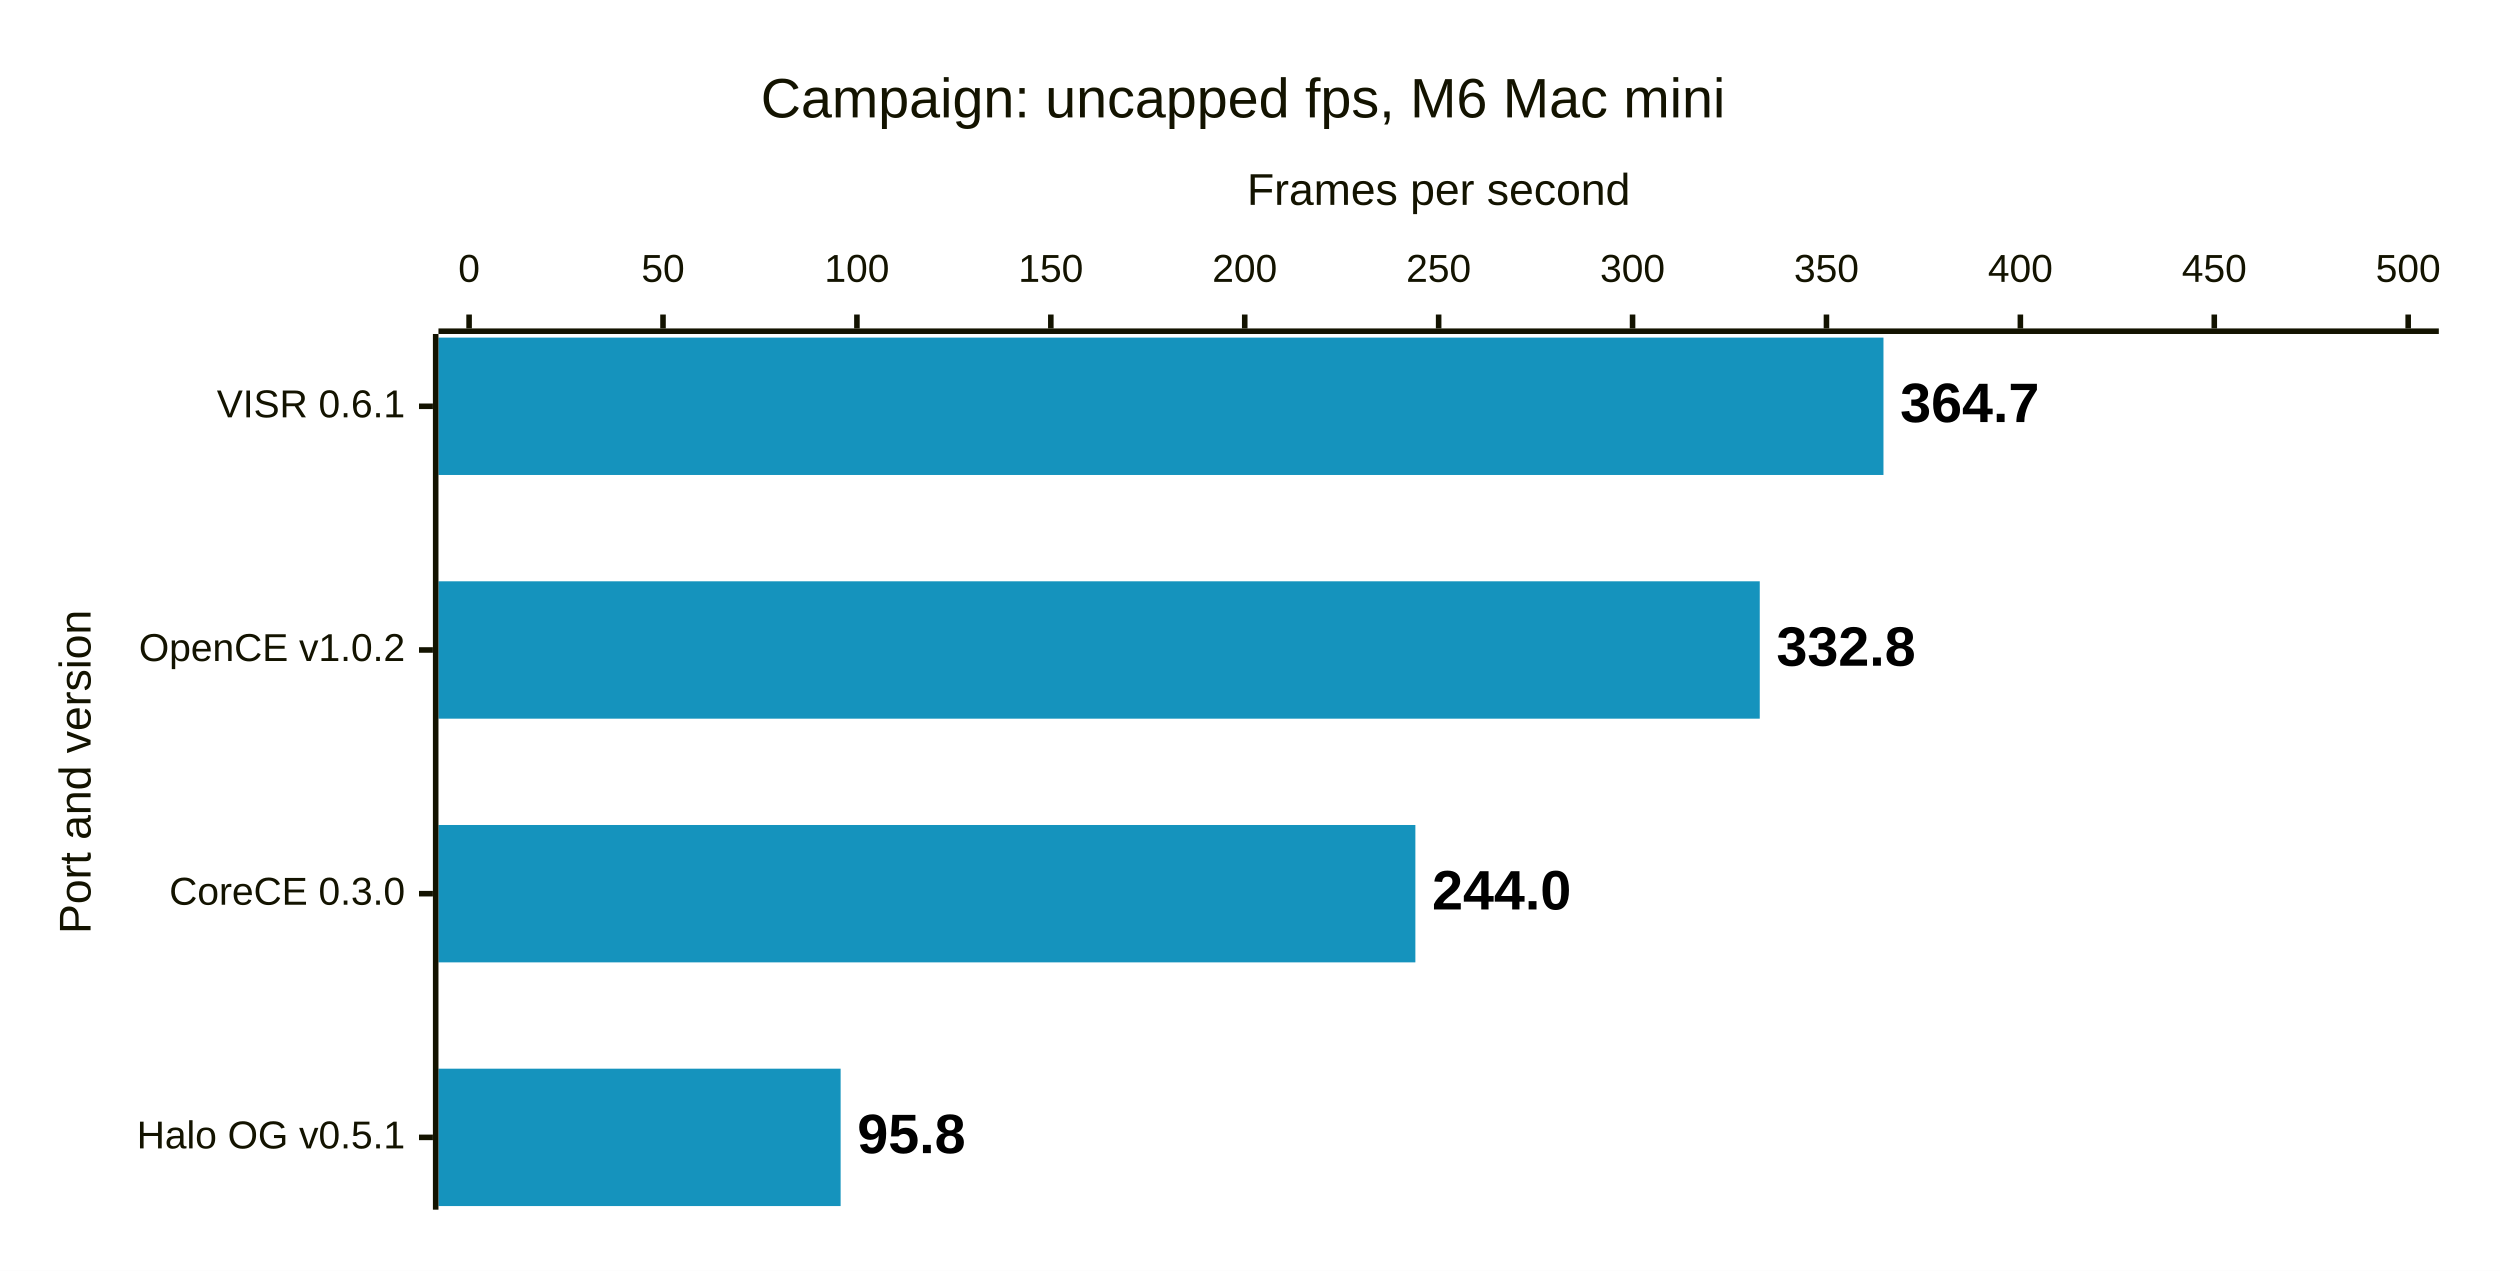
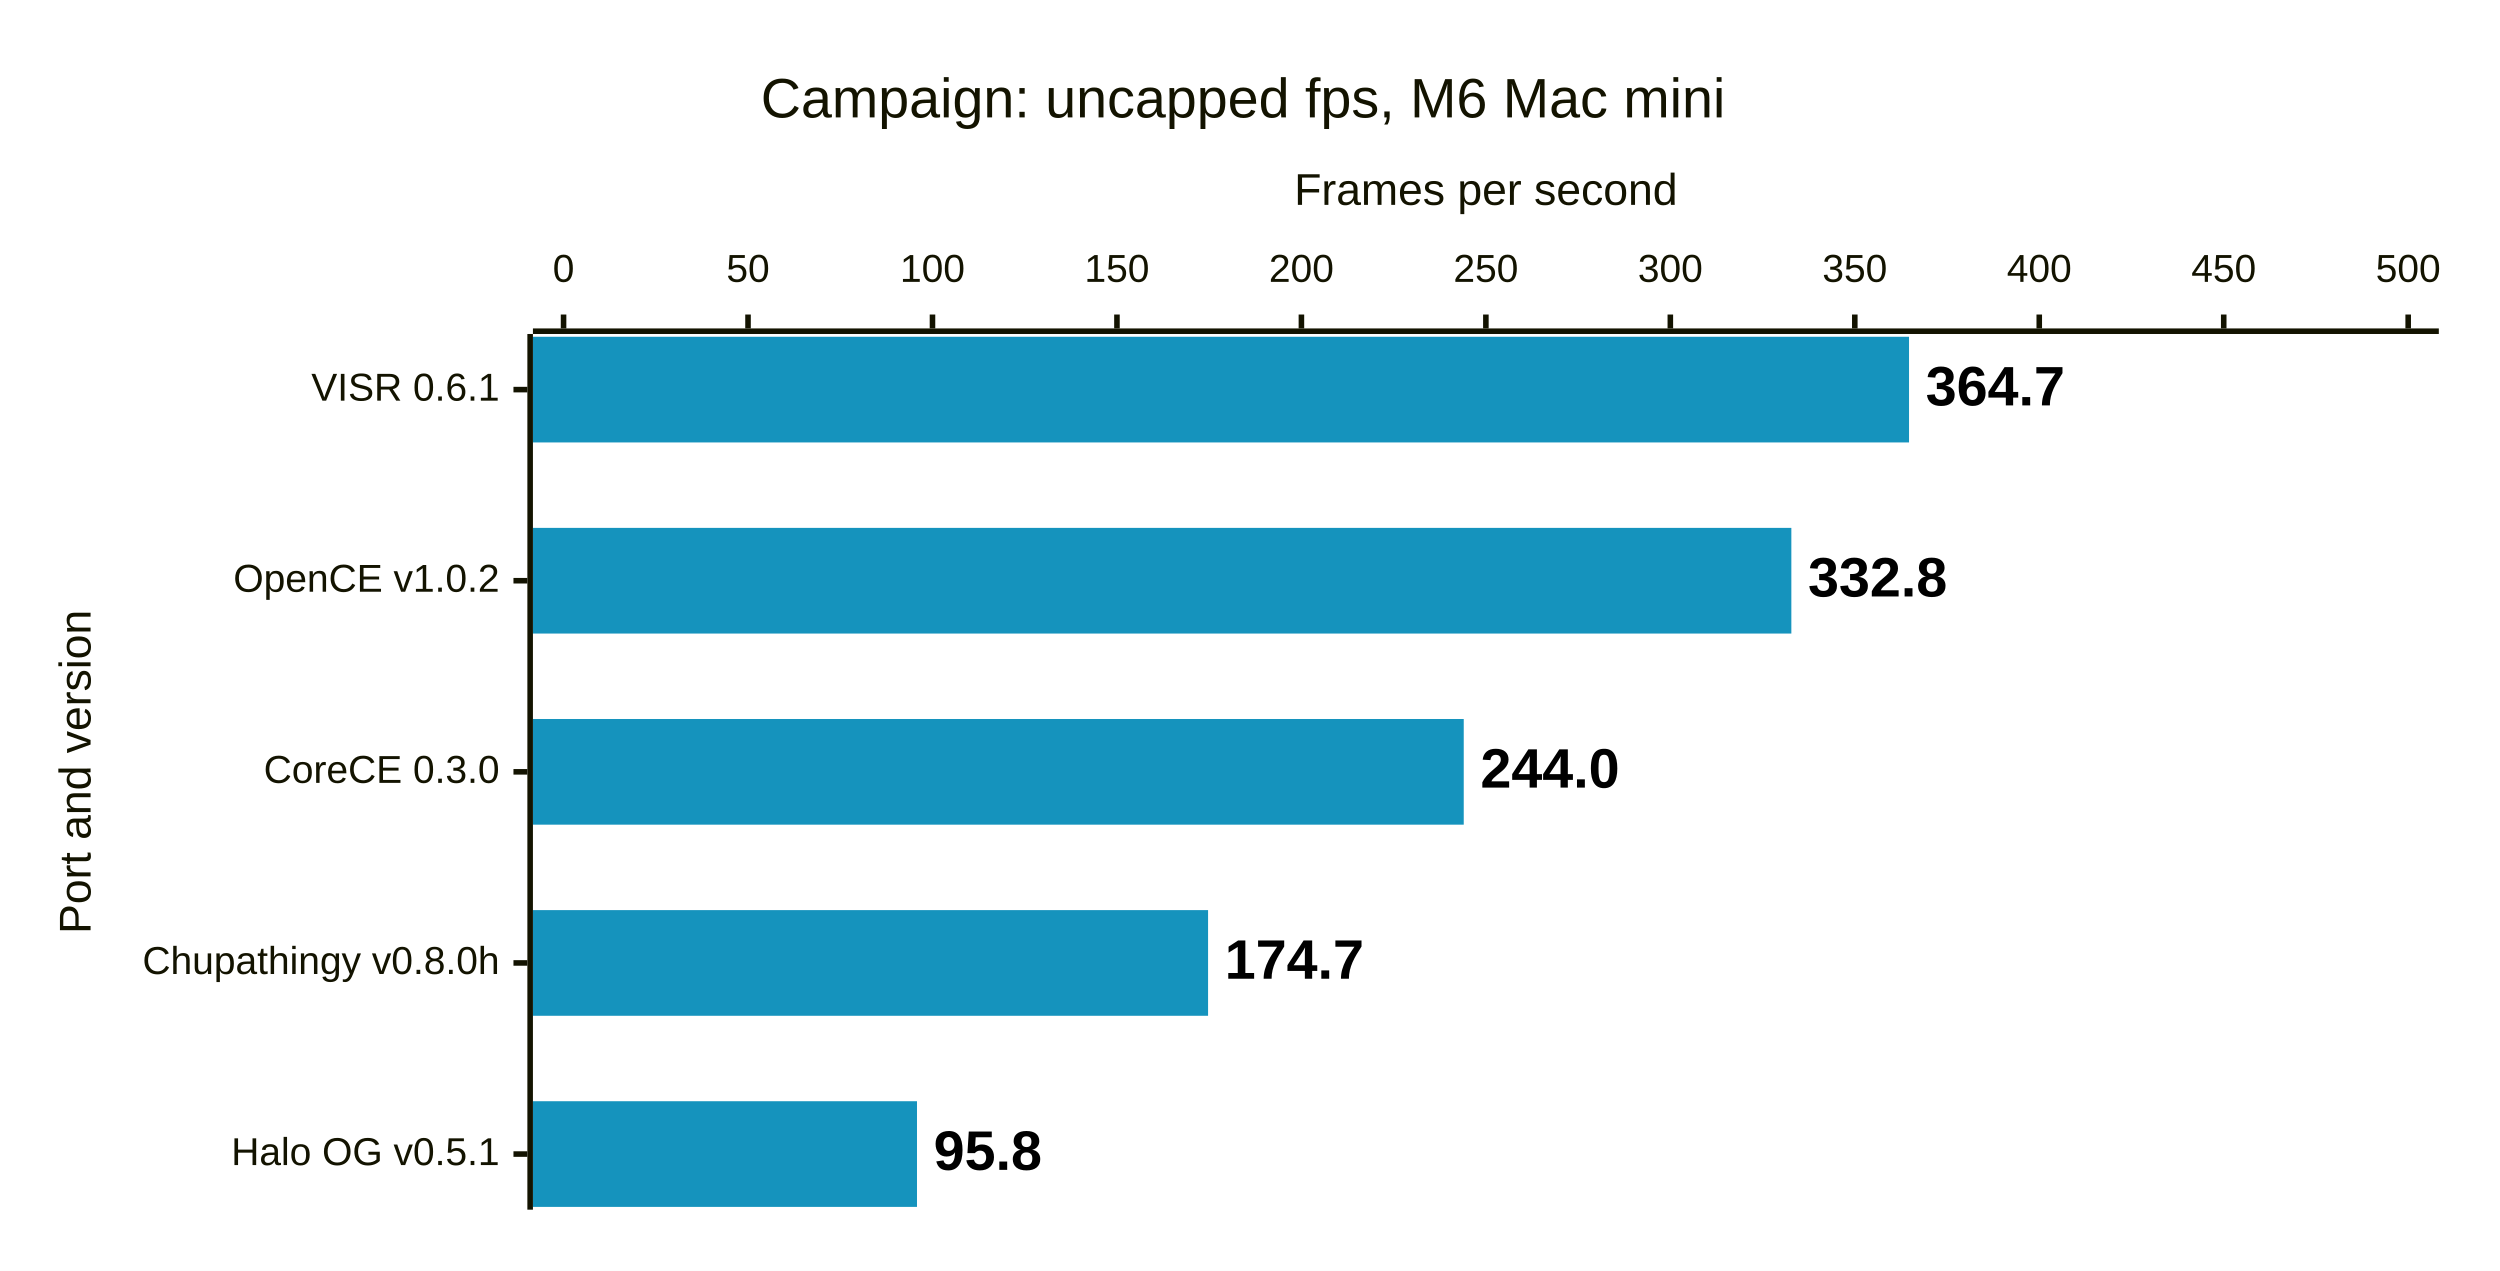
<svg xmlns="http://www.w3.org/2000/svg" id="static" width="100%" style="max-width: 899px;" viewBox="-17 -15 899 457" role="graphics-document document" aria-roledescription="xychart">
  <style>#static{font-family:"trebuchet ms",verdana,arial,sans-serif;font-size:16px;fill:#333;}@keyframes edge-animation-frame{from{stroke-dashoffset:0;}}@keyframes dash{to{stroke-dashoffset:0;}}#static .edge-animation-slow{stroke-dasharray:9,5!important;stroke-dashoffset:900;animation:dash 50s linear infinite;stroke-linecap:round;}#static .edge-animation-fast{stroke-dasharray:9,5!important;stroke-dashoffset:900;animation:dash 20s linear infinite;stroke-linecap:round;}#static .error-icon{fill:#552222;}#static .error-text{fill:#552222;stroke:#552222;}#static .edge-thickness-normal{stroke-width:1px;}#static .edge-thickness-thick{stroke-width:3.5px;}#static .edge-pattern-solid{stroke-dasharray:0;}#static .edge-thickness-invisible{stroke-width:0;fill:none;}#static .edge-pattern-dashed{stroke-dasharray:3;}#static .edge-pattern-dotted{stroke-dasharray:2;}#static .marker{fill:#333333;stroke:#333333;}#static .marker.cross{stroke:#333333;}#static svg{font-family:"trebuchet ms",verdana,arial,sans-serif;font-size:16px;}#static p{margin:0;}#static :root{--mermaid-font-family:"trebuchet ms",verdana,arial,sans-serif;}</style>
  <g />
  <g class="main">
    <rect width="899" height="457" class="background" fill="white" x="-17" y="-15" />
    <g class="chart-title">
      <text x="0" y="0" fill="#131300" font-size="20" dominant-baseline="middle" text-anchor="middle" transform="translate(430, 21.55078) rotate(0)">Campaign: uncapped fps, M6 Mac mini</text>
    </g>
    <g class="plot">
      <g class="bar-plot-0">
-         <rect x="140.672" y="106.402" width="519.624" height="49.4" fill="#1593bd" stroke="#1593bd" stroke-width="0" />
-         <rect x="140.672" y="194.034" width="475.136" height="49.4" fill="#1593bd" stroke="#1593bd" stroke-width="0" />
-         <rect x="140.672" y="281.667" width="351.296" height="49.4" fill="#1593bd" stroke="#1593bd" stroke-width="0" />
-         <rect x="140.672" y="369.3" width="144.618" height="49.4" fill="#1593bd" stroke="#1593bd" stroke-width="0" />
+         <rect x="174.641" y="106.102" width="494.847" height="38" fill="#1593bd" stroke="#1593bd" stroke-width="0" />
+         <rect x="174.641" y="174.826" width="452.527" height="38" fill="#1593bd" stroke="#1593bd" stroke-width="0" />
+         <rect x="174.641" y="243.551" width="334.72" height="38" fill="#1593bd" stroke="#1593bd" stroke-width="0" />
+         <rect x="174.641" y="312.275" width="242.782" height="38" fill="#1593bd" stroke="#1593bd" stroke-width="0" />
+         <rect x="174.641" y="381" width="138.109" height="38" fill="#1593bd" stroke="#1593bd" stroke-width="0" />
      </g>
-       <text x="666.296" y="131.102" dominant-baseline="middle" fill="currentColor" font-size="20" font-weight="600" class="bar-value">364.7</text>
-       <text x="621.808" y="218.734" dominant-baseline="middle" fill="currentColor" font-size="20" font-weight="600" class="bar-value">332.8</text>
-       <text x="497.968" y="306.367" dominant-baseline="middle" fill="currentColor" font-size="20" font-weight="600" class="bar-value">244.0</text>
-       <text x="291.29" y="394" dominant-baseline="middle" fill="currentColor" font-size="20" font-weight="600" class="bar-value">95.8</text>
+       <text x="675.488" y="125.102" dominant-baseline="middle" fill="currentColor" font-size="20" font-weight="600" class="bar-value">364.7</text>
+       <text x="633.167" y="193.826" dominant-baseline="middle" fill="currentColor" font-size="20" font-weight="600" class="bar-value">332.8</text>
+       <text x="515.36" y="262.551" dominant-baseline="middle" fill="currentColor" font-size="20" font-weight="600" class="bar-value">244.0</text>
+       <text x="423.423" y="331.275" dominant-baseline="middle" fill="currentColor" font-size="20" font-weight="600" class="bar-value">174.7</text>
+       <text x="318.75" y="400" dominant-baseline="middle" fill="currentColor" font-size="20" font-weight="600" class="bar-value">95.8</text>
    </g>
    <g class="left-axis">
      <g class="axisl-line">
-         <path d="M 139.672,105.102 L 139.672,420" fill="none" stroke="#131300" stroke-width="2" />
+         <path d="M 173.641,105.102 L 173.641,420" fill="none" stroke="#131300" stroke-width="2" />
      </g>
      <g class="label">
-         <text x="0" y="0" fill="#131300" font-size="14" dominant-baseline="middle" text-anchor="end" transform="translate(128.6719, 131.1016) rotate(0)">VISR 0.6.1</text>
-         <text x="0" y="0" fill="#131300" font-size="14" dominant-baseline="middle" text-anchor="end" transform="translate(128.6719, 218.7344) rotate(0)">OpenCE v1.0.2</text>
-         <text x="0" y="0" fill="#131300" font-size="14" dominant-baseline="middle" text-anchor="end" transform="translate(128.6719, 306.3672) rotate(0)">CoreCE 0.3.0</text>
-         <text x="0" y="0" fill="#131300" font-size="14" dominant-baseline="middle" text-anchor="end" transform="translate(128.6719, 394) rotate(0)">Halo OG v0.5.1</text>
+         <text x="0" y="0" fill="#131300" font-size="14" dominant-baseline="middle" text-anchor="end" transform="translate(162.6406, 125.1016) rotate(0)">VISR 0.6.1</text>
+         <text x="0" y="0" fill="#131300" font-size="14" dominant-baseline="middle" text-anchor="end" transform="translate(162.6406, 193.8262) rotate(0)">OpenCE v1.0.2</text>
+         <text x="0" y="0" fill="#131300" font-size="14" dominant-baseline="middle" text-anchor="end" transform="translate(162.6406, 262.5508) rotate(0)">CoreCE 0.3.0</text>
+         <text x="0" y="0" fill="#131300" font-size="14" dominant-baseline="middle" text-anchor="end" transform="translate(162.6406, 331.2754) rotate(0)">Chupathingy v0.8.0h</text>
+         <text x="0" y="0" fill="#131300" font-size="14" dominant-baseline="middle" text-anchor="end" transform="translate(162.6406, 400) rotate(0)">Halo OG v0.5.1</text>
      </g>
      <g class="ticks">
-         <path d="M 138.672,131.102 L 133.672,131.102" fill="none" stroke="#131300" stroke-width="2" />
-         <path d="M 138.672,218.734 L 133.672,218.734" fill="none" stroke="#131300" stroke-width="2" />
-         <path d="M 138.672,306.367 L 133.672,306.367" fill="none" stroke="#131300" stroke-width="2" />
-         <path d="M 138.672,394 L 133.672,394" fill="none" stroke="#131300" stroke-width="2" />
+         <path d="M 172.641,125.102 L 167.641,125.102" fill="none" stroke="#131300" stroke-width="2" />
+         <path d="M 172.641,193.826 L 167.641,193.826" fill="none" stroke="#131300" stroke-width="2" />
+         <path d="M 172.641,262.551 L 167.641,262.551" fill="none" stroke="#131300" stroke-width="2" />
+         <path d="M 172.641,331.275 L 167.641,331.275" fill="none" stroke="#131300" stroke-width="2" />
+         <path d="M 172.641,400 L 167.641,400" fill="none" stroke="#131300" stroke-width="2" />
      </g>
      <g class="title">
        <text x="0" y="0" fill="#131300" font-size="16" dominant-baseline="text-before-edge" text-anchor="middle" transform="translate(5, 262.5508) rotate(270)">Port and version</text>
      </g>
    </g>
    <g class="top-axis">
      <g class="axis-line">
-         <path d="M 140.672,104.102 L 860,104.102" fill="none" stroke="#131300" stroke-width="2" />
+         <path d="M 174.641,104.102 L 860,104.102" fill="none" stroke="#131300" stroke-width="2" />
      </g>
      <g class="label">
-         <text x="0" y="0" fill="#131300" font-size="14" dominant-baseline="text-before-edge" text-anchor="middle" transform="translate(151.6875, 77.10156) rotate(0)">0</text>
-         <text x="0" y="0" fill="#131300" font-size="14" dominant-baseline="text-before-edge" text-anchor="middle" transform="translate(221.4172, 77.10156) rotate(0)">50</text>
-         <text x="0" y="0" fill="#131300" font-size="14" dominant-baseline="text-before-edge" text-anchor="middle" transform="translate(291.1469, 77.10156) rotate(0)">100</text>
-         <text x="0" y="0" fill="#131300" font-size="14" dominant-baseline="text-before-edge" text-anchor="middle" transform="translate(360.8766, 77.10156) rotate(0)">150</text>
-         <text x="0" y="0" fill="#131300" font-size="14" dominant-baseline="text-before-edge" text-anchor="middle" transform="translate(430.6063, 77.10156) rotate(0)">200</text>
-         <text x="0" y="0" fill="#131300" font-size="14" dominant-baseline="text-before-edge" text-anchor="middle" transform="translate(500.3359, 77.10156) rotate(0)">250</text>
-         <text x="0" y="0" fill="#131300" font-size="14" dominant-baseline="text-before-edge" text-anchor="middle" transform="translate(570.0656, 77.10156) rotate(0)">300</text>
-         <text x="0" y="0" fill="#131300" font-size="14" dominant-baseline="text-before-edge" text-anchor="middle" transform="translate(639.7953, 77.10156) rotate(0)">350</text>
-         <text x="0" y="0" fill="#131300" font-size="14" dominant-baseline="text-before-edge" text-anchor="middle" transform="translate(709.525, 77.10156) rotate(0)">400</text>
-         <text x="0" y="0" fill="#131300" font-size="14" dominant-baseline="text-before-edge" text-anchor="middle" transform="translate(779.2547, 77.10156) rotate(0)">450</text>
+         <text x="0" y="0" fill="#131300" font-size="14" dominant-baseline="text-before-edge" text-anchor="middle" transform="translate(185.6563, 77.10156) rotate(0)">0</text>
+         <text x="0" y="0" fill="#131300" font-size="14" dominant-baseline="text-before-edge" text-anchor="middle" transform="translate(251.9891, 77.10156) rotate(0)">50</text>
+         <text x="0" y="0" fill="#131300" font-size="14" dominant-baseline="text-before-edge" text-anchor="middle" transform="translate(318.3219, 77.10156) rotate(0)">100</text>
+         <text x="0" y="0" fill="#131300" font-size="14" dominant-baseline="text-before-edge" text-anchor="middle" transform="translate(384.6547, 77.10156) rotate(0)">150</text>
+         <text x="0" y="0" fill="#131300" font-size="14" dominant-baseline="text-before-edge" text-anchor="middle" transform="translate(450.9875, 77.10156) rotate(0)">200</text>
+         <text x="0" y="0" fill="#131300" font-size="14" dominant-baseline="text-before-edge" text-anchor="middle" transform="translate(517.3203, 77.10156) rotate(0)">250</text>
+         <text x="0" y="0" fill="#131300" font-size="14" dominant-baseline="text-before-edge" text-anchor="middle" transform="translate(583.6531, 77.10156) rotate(0)">300</text>
+         <text x="0" y="0" fill="#131300" font-size="14" dominant-baseline="text-before-edge" text-anchor="middle" transform="translate(649.9859, 77.10156) rotate(0)">350</text>
+         <text x="0" y="0" fill="#131300" font-size="14" dominant-baseline="text-before-edge" text-anchor="middle" transform="translate(716.3188, 77.10156) rotate(0)">400</text>
+         <text x="0" y="0" fill="#131300" font-size="14" dominant-baseline="text-before-edge" text-anchor="middle" transform="translate(782.6516, 77.10156) rotate(0)">450</text>
        <text x="0" y="0" fill="#131300" font-size="14" dominant-baseline="text-before-edge" text-anchor="middle" transform="translate(848.9844, 77.10156) rotate(0)">500</text>
      </g>
      <g class="ticks">
-         <path d="M 151.688,103.102 L 151.688,98.102" fill="none" stroke="#131300" stroke-width="2" />
-         <path d="M 221.417,103.102 L 221.417,98.102" fill="none" stroke="#131300" stroke-width="2" />
-         <path d="M 291.147,103.102 L 291.147,98.102" fill="none" stroke="#131300" stroke-width="2" />
-         <path d="M 360.877,103.102 L 360.877,98.102" fill="none" stroke="#131300" stroke-width="2" />
-         <path d="M 430.606,103.102 L 430.606,98.102" fill="none" stroke="#131300" stroke-width="2" />
-         <path d="M 500.336,103.102 L 500.336,98.102" fill="none" stroke="#131300" stroke-width="2" />
-         <path d="M 570.066,103.102 L 570.066,98.102" fill="none" stroke="#131300" stroke-width="2" />
-         <path d="M 639.795,103.102 L 639.795,98.102" fill="none" stroke="#131300" stroke-width="2" />
-         <path d="M 709.525,103.102 L 709.525,98.102" fill="none" stroke="#131300" stroke-width="2" />
-         <path d="M 779.255,103.102 L 779.255,98.102" fill="none" stroke="#131300" stroke-width="2" />
+         <path d="M 185.656,103.102 L 185.656,98.102" fill="none" stroke="#131300" stroke-width="2" />
+         <path d="M 251.989,103.102 L 251.989,98.102" fill="none" stroke="#131300" stroke-width="2" />
+         <path d="M 318.322,103.102 L 318.322,98.102" fill="none" stroke="#131300" stroke-width="2" />
+         <path d="M 384.655,103.102 L 384.655,98.102" fill="none" stroke="#131300" stroke-width="2" />
+         <path d="M 450.988,103.102 L 450.988,98.102" fill="none" stroke="#131300" stroke-width="2" />
+         <path d="M 517.32,103.102 L 517.32,98.102" fill="none" stroke="#131300" stroke-width="2" />
+         <path d="M 583.653,103.102 L 583.653,98.102" fill="none" stroke="#131300" stroke-width="2" />
+         <path d="M 649.986,103.102 L 649.986,98.102" fill="none" stroke="#131300" stroke-width="2" />
+         <path d="M 716.319,103.102 L 716.319,98.102" fill="none" stroke="#131300" stroke-width="2" />
+         <path d="M 782.652,103.102 L 782.652,98.102" fill="none" stroke="#131300" stroke-width="2" />
        <path d="M 848.984,103.102 L 848.984,98.102" fill="none" stroke="#131300" stroke-width="2" />
      </g>
      <g class="title">
-         <text x="0" y="0" fill="#131300" font-size="16" dominant-baseline="text-before-edge" text-anchor="middle" transform="translate(500.3359, 48.10156) rotate(0)">Frames per second</text>
+         <text x="0" y="0" fill="#131300" font-size="16" dominant-baseline="text-before-edge" text-anchor="middle" transform="translate(517.3203, 48.10156) rotate(0)">Frames per second</text>
      </g>
    </g>
  </g>
  <g class="mermaid-tmp-group" />
</svg>
